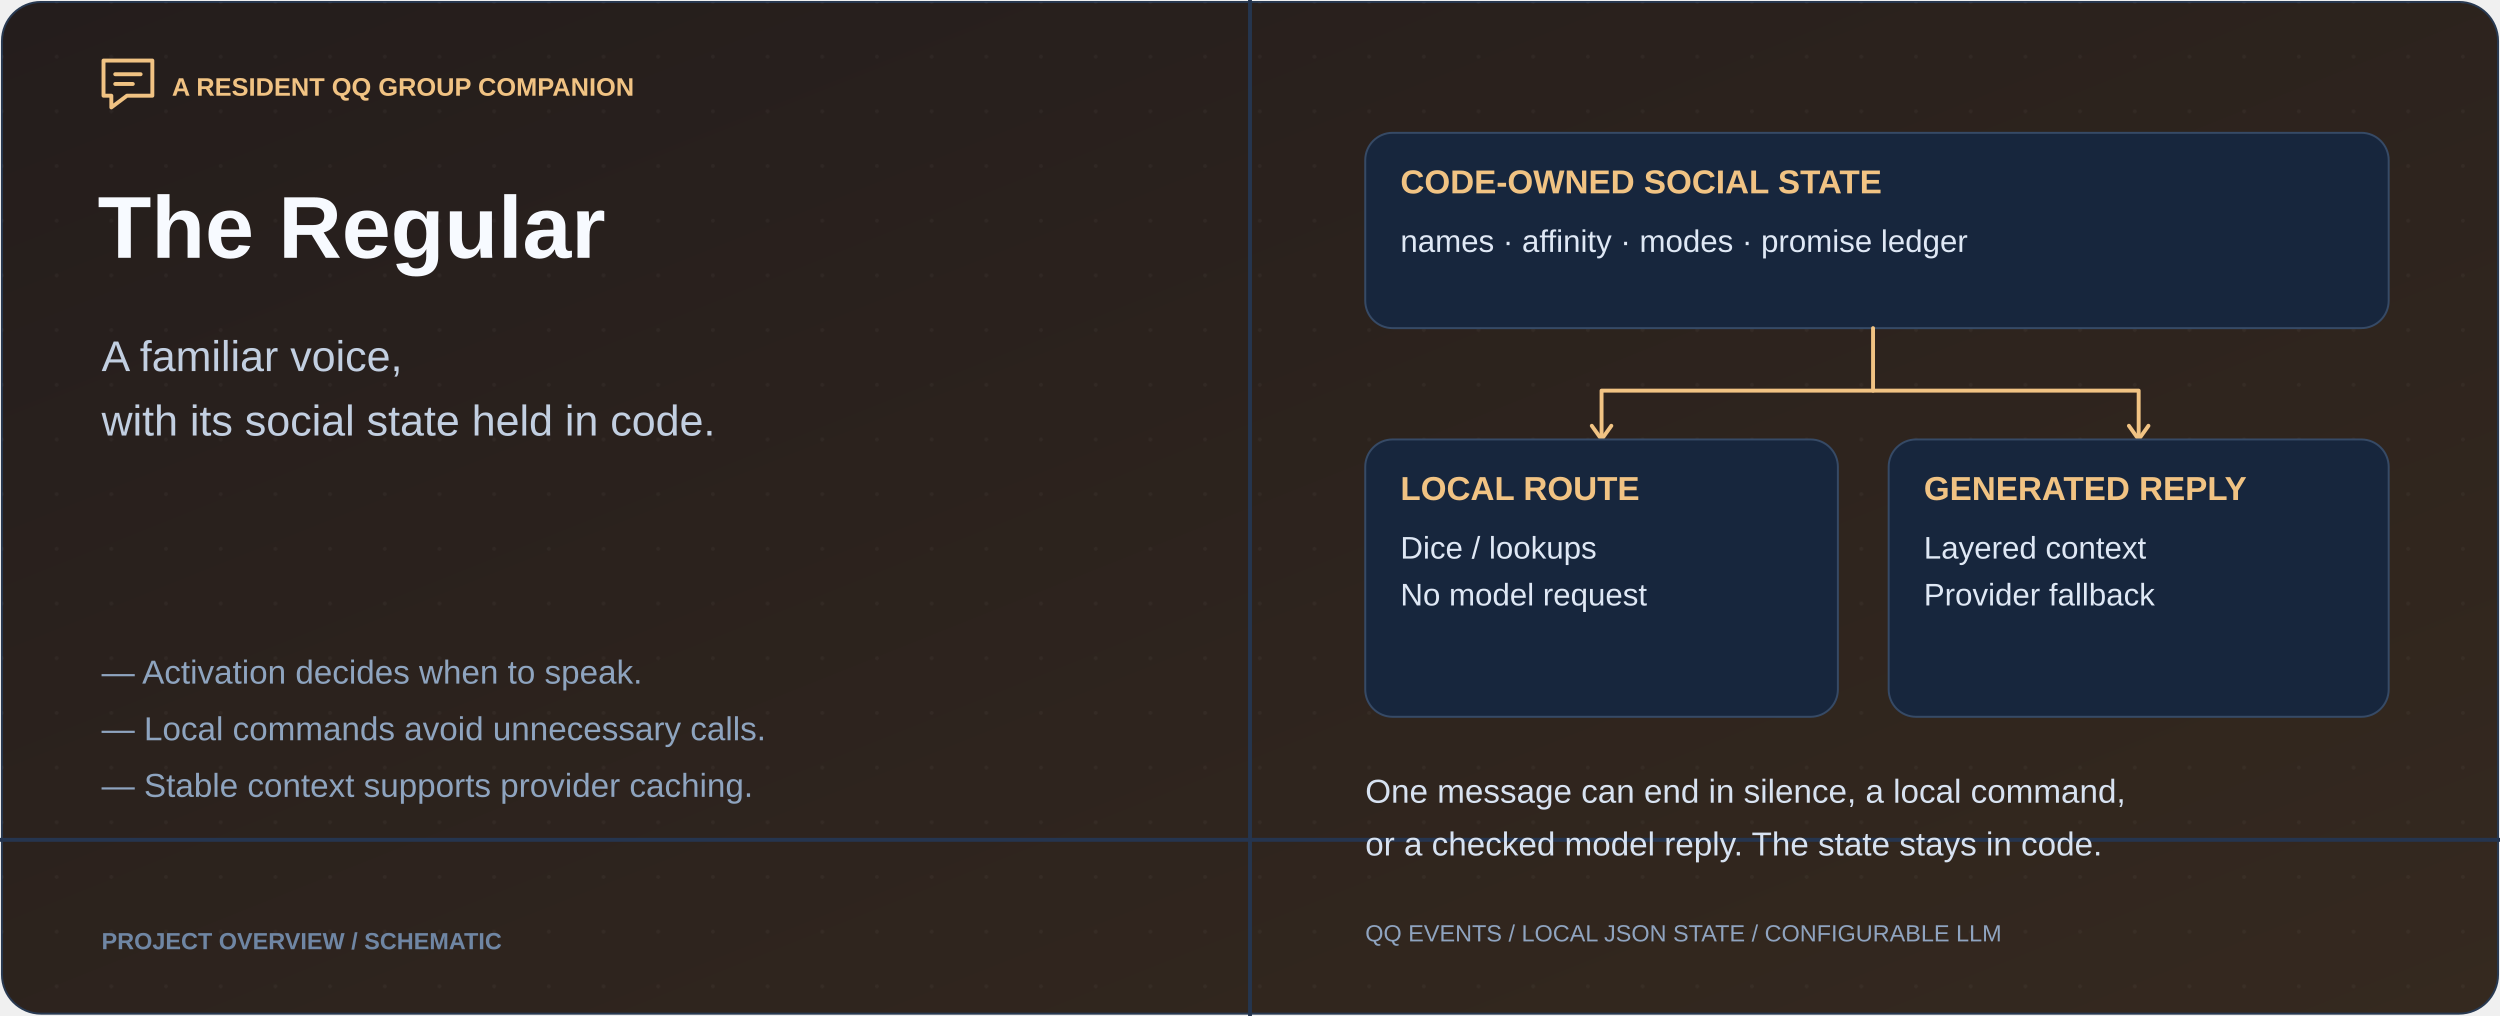
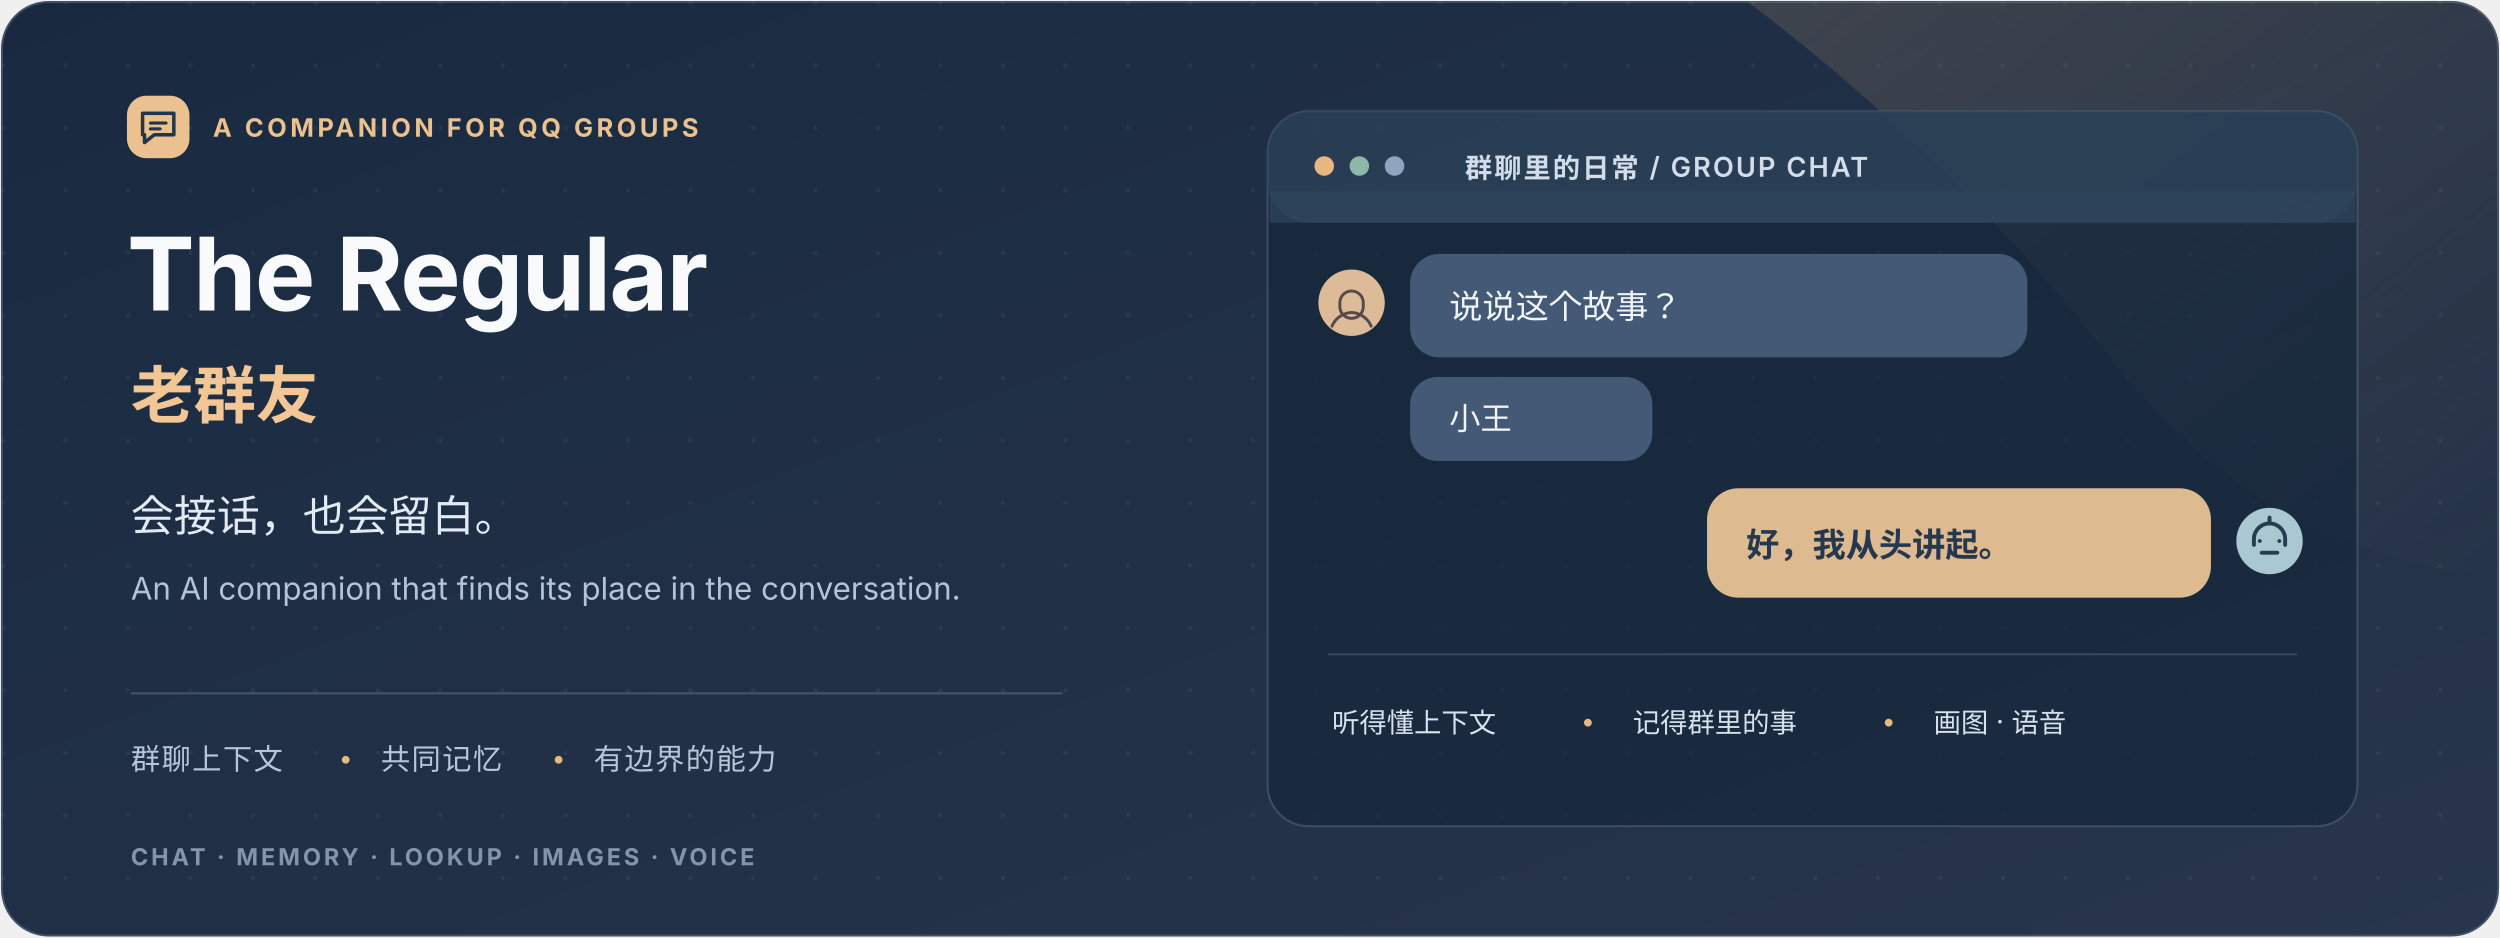
- <svg xmlns="http://www.w3.org/2000/svg" width="1280" height="520" viewBox="0 0 1280 520" role="img" aria-labelledby="title desc">
+ <svg xmlns="http://www.w3.org/2000/svg" width="1280" height="480" viewBox="0 0 1280 480" role="img" aria-labelledby="cover-title cover-desc">
  <defs>
-     <linearGradient id="project-bg" x2="1" y2="1">
-       <stop stop-color="#241D1C" />
-       <stop offset="1" stop-color="#35291F" />
+     <linearGradient id="bg" x1="0" y1="0" x2="1" y2="1">
+       <stop stop-color="#192A40" />
+       <stop offset="1" stop-color="#28354B" />
    </linearGradient>
-     <pattern id="texture" width="28" height="28" patternUnits="userSpaceOnUse">
-       <circle cx="1" cy="1" r="1" fill="#FFFFFF" fill-opacity=".035" />
+     <linearGradient id="glow" x1="0" y1="0" x2="1" y2="1">
+       <stop stop-color="#E8B77F" stop-opacity=".16" />
+       <stop offset="1" stop-color="#E8B77F" stop-opacity="0" />
+     </linearGradient>
+     <linearGradient id="chat" x1="0" y1="0" x2="1" y2="1">
+       <stop stop-color="#2D425C" />
+       <stop offset="1" stop-color="#24364D" />
+     </linearGradient>
+     <pattern id="dots" width="32" height="32" patternUnits="userSpaceOnUse">
+       <circle cx="1.5" cy="1.5" r="1" fill="#FFFFFF" opacity=".055" />
    </pattern>
  </defs>
-   <g font-family="Arial, 'PingFang SC', 'Microsoft YaHei', sans-serif">
-     <rect x="1" y="1" width="1278" height="518" rx="20" fill="url(#project-bg)" stroke="#283951" />
-     <rect x="1" y="1" width="1278" height="518" rx="20" fill="url(#texture)" />
-     <path d="M53 31h25v18H65l-8 6v-6h-4zM59 38h13M59 43h9" fill="none" stroke="#F1C383" stroke-width="2" stroke-linecap="round" stroke-linejoin="round" />
-     <path d="M0 430H1280M640 0V520" fill="none" stroke="#25354F" stroke-width="2" stroke-linecap="round" stroke-linejoin="round" />
-     <text x="88" y="49" font-size="13" fill="#F1C383" font-weight="700" text-anchor="start">A RESIDENT QQ GROUP COMPANION</text>
-     <text x="50" y="132" font-size="45" fill="#F7FAFF" font-weight="700" text-anchor="start">The Regular</text>
-     <text x="52" y="190" font-size="22" fill="#C2CFE1" font-weight="400" text-anchor="start">A familiar voice,</text>
-     <text x="52" y="223" font-size="22" fill="#C2CFE1" font-weight="400" text-anchor="start">with its social state held in code.</text>
-     <text x="52" y="350" font-size="17" fill="#8EA4BF" font-weight="400" text-anchor="start">— Activation decides when to speak.</text>
-     <text x="52" y="379" font-size="17" fill="#8EA4BF" font-weight="400" text-anchor="start">— Local commands avoid unnecessary calls.</text>
-     <text x="52" y="408" font-size="17" fill="#8EA4BF" font-weight="400" text-anchor="start">— Stable context supports provider caching.</text>
-     <text x="52" y="486" font-size="12" fill="#6F86A4" font-weight="700" text-anchor="start">PROJECT OVERVIEW  /  SCHEMATIC</text>
-     <rect x="699" y="68" width="524" height="100" rx="14" fill="#17263D" stroke="#364A66" />
-     <text x="717" y="99" font-size="17" fill="#F1C383" font-weight="700" text-anchor="start">CODE-OWNED SOCIAL STATE</text>
-     <text x="717" y="129" font-size="16" fill="#DFE8F5" font-weight="400" text-anchor="start">names  ·  affinity  ·  modes  ·  promise ledger</text>
-     <path d="M959 168V200H820V225" fill="none" stroke="#F1C383" stroke-width="2" stroke-linecap="round" stroke-linejoin="round" />
-     <path d="M959 200H1095V225" fill="none" stroke="#F1C383" stroke-width="2" stroke-linecap="round" stroke-linejoin="round" />
-     <path d="M815 218l5 7 5-7M1090 218l5 7 5-7" fill="none" stroke="#F1C383" stroke-width="2" stroke-linecap="round" stroke-linejoin="round" />
-     <rect x="699" y="225" width="242" height="142" rx="14" fill="#17263D" stroke="#364A66" />
-     <text x="717" y="256" font-size="17" fill="#F1C383" font-weight="700" text-anchor="start">LOCAL ROUTE</text>
-     <text x="717" y="286" font-size="16" fill="#DFE8F5" font-weight="400" text-anchor="start">Dice / lookups</text>
-     <text x="717" y="310" font-size="16" fill="#DFE8F5" font-weight="400" text-anchor="start">No model request</text>
-     <rect x="967" y="225" width="256" height="142" rx="14" fill="#17263D" stroke="#364A66" />
-     <text x="985" y="256" font-size="17" fill="#F1C383" font-weight="700" text-anchor="start">GENERATED REPLY</text>
-     <text x="985" y="286" font-size="16" fill="#DFE8F5" font-weight="400" text-anchor="start">Layered context</text>
-     <text x="985" y="310" font-size="16" fill="#DFE8F5" font-weight="400" text-anchor="start">Provider fallback</text>
-     <text x="699" y="411" font-size="17" fill="#D7E2F1" font-weight="400" text-anchor="start">One message can end in silence, a local command,</text>
-     <text x="699" y="438" font-size="17" fill="#D7E2F1" font-weight="400" text-anchor="start">or a checked model reply. The state stays in code.</text>
-     <text x="699" y="482" font-size="12" fill="#8FA4C0" font-weight="400" text-anchor="start">QQ EVENTS   /   LOCAL JSON STATE   /   CONFIGURABLE LLM</text>
+   <g font-family="-apple-system, BlinkMacSystemFont, 'Segoe UI', 'PingFang SC', 'Microsoft YaHei', sans-serif">
+     <rect x="1" y="1" width="1278" height="478" rx="24" fill="url(#bg)" stroke="#41516B" />
+     <rect x="1" y="1" width="1278" height="478" rx="24" fill="url(#dots)" />
+     <path d="M895 1H1255Q1279 1 1279 25V296Q1158 281 1085 189Q1002 82 895 1Z" fill="url(#glow)" />
+     <g transform="translate(65 49)">
+       <rect x="0" y="0" width="32" height="32" rx="10" fill="#EBC18F" />
+       <path d="M8 9h16v11H14l-5 4v-4H8z" fill="none" stroke="#23354A" stroke-width="1.8" stroke-linecap="round" stroke-linejoin="round" />
+       <path d="M12 14h8M12 17h5" stroke="#23354A" stroke-width="1.6" stroke-linecap="round" />
+       <text x="44" y="21" fill="#EBC18F" font-size="13" font-weight="700" letter-spacing="1.8">A COMPANION FOR QQ GROUPS</text>
+     </g>
+     <text x="65" y="159" fill="#F9FAFC" font-size="52" font-weight="700" letter-spacing="-.8">The Regular</text>
+     <text x="67" y="214" fill="#F2C795" font-size="32" font-weight="600">老群友</text>
+     <text x="67" y="272" fill="#E2EAF4" font-size="22">会接话，也会留白。</text>
+     <text x="67" y="307" fill="#B5C3D5" font-size="16">An AI companion that finds its place in the conversation.</text>
+     <path d="M67 355H544" stroke="#5B6B80" stroke-opacity=".65" />
+     <text x="67" y="394" fill="#B7C6D7" font-size="15" letter-spacing=".7">群聊上下文</text>
+     <circle cx="177" cy="389" r="2" fill="#E6B980" />
+     <text x="195" y="394" fill="#B7C6D7" font-size="15" letter-spacing=".7">共同记忆</text>
+     <circle cx="286" cy="389" r="2" fill="#E6B980" />
+     <text x="304" y="394" fill="#B7C6D7" font-size="15" letter-spacing=".7">有边界的能力</text>
+     <text x="67" y="443" fill="#8395AA" font-size="12" font-weight="700" letter-spacing="1.5">CHAT  ·  MEMORY  ·  LOOKUP  ·  IMAGES  ·  VOICE</text>
+     <rect x="649" y="57" width="558" height="366" rx="21" fill="#15263A" fill-opacity=".66" stroke="#60718A" stroke-opacity=".48" />
+     <rect x="649" y="57" width="558" height="57" rx="21" fill="#30465E" fill-opacity=".72" />
+     <path d="M650 98H1206V114H650z" fill="#30465E" fill-opacity=".72" />
+     <circle cx="678" cy="85" r="5" fill="#E7B780" />
+     <circle cx="696" cy="85" r="5" fill="#8CB7AA" />
+     <circle cx="714" cy="85" r="5" fill="#8FA4BE" />
+     <text x="750" y="91" fill="#D3DDE9" font-size="14" font-weight="600" letter-spacing="1">群聊里的日常  /  GROUP CHAT</text>
+     <circle cx="692" cy="155" r="17" fill="#DDBA98" />
+     <path d="M686 155a6 6 0 1 1 12 0v2a6 6 0 0 1-12 0zM682 167c2-5 7-7 10-7s8 2 10 7" fill="none" stroke="#544A4B" stroke-width="1.5" stroke-linecap="round" />
+     <rect x="722" y="130" width="316" height="53" rx="15" fill="#435976" />
+     <text x="742" y="163" fill="#F1F5FA" font-size="17">说说这个故事？</text>
+     <rect x="722" y="193" width="124" height="43" rx="14" fill="#435976" />
+     <text x="742" y="220" fill="#F1F5FA" font-size="16">小王</text>
+     <circle cx="1162" cy="277" r="17" fill="#A9C8D2" />
+     <path d="M1154 279v-3a8 8 0 0 1 16 0v3M1157 277h0M1167 277h0M1158 283h8M1162 268v-3" fill="none" stroke="#263D50" stroke-width="2" stroke-linecap="round" />
+     <rect x="874" y="250" width="258" height="56" rx="16" fill="#DDBA8F" />
+     <text x="894" y="285" fill="#26384D" font-size="17" font-weight="600">好，我从头讲起。</text>
+     <path d="M680 335H1176" stroke="#5D7088" stroke-opacity=".45" />
+     <text x="682" y="375" fill="#D8E2ED" font-size="14">听得懂上下文</text>
+     <text x="836" y="375" fill="#D8E2ED" font-size="14">记得群里的事</text>
+     <text x="990" y="375" fill="#D8E2ED" font-size="14">画图 · 语音</text>
+     <circle cx="813" cy="370" r="2" fill="#E6B980" />
+     <circle cx="967" cy="370" r="2" fill="#E6B980" />
  </g>
</svg>
